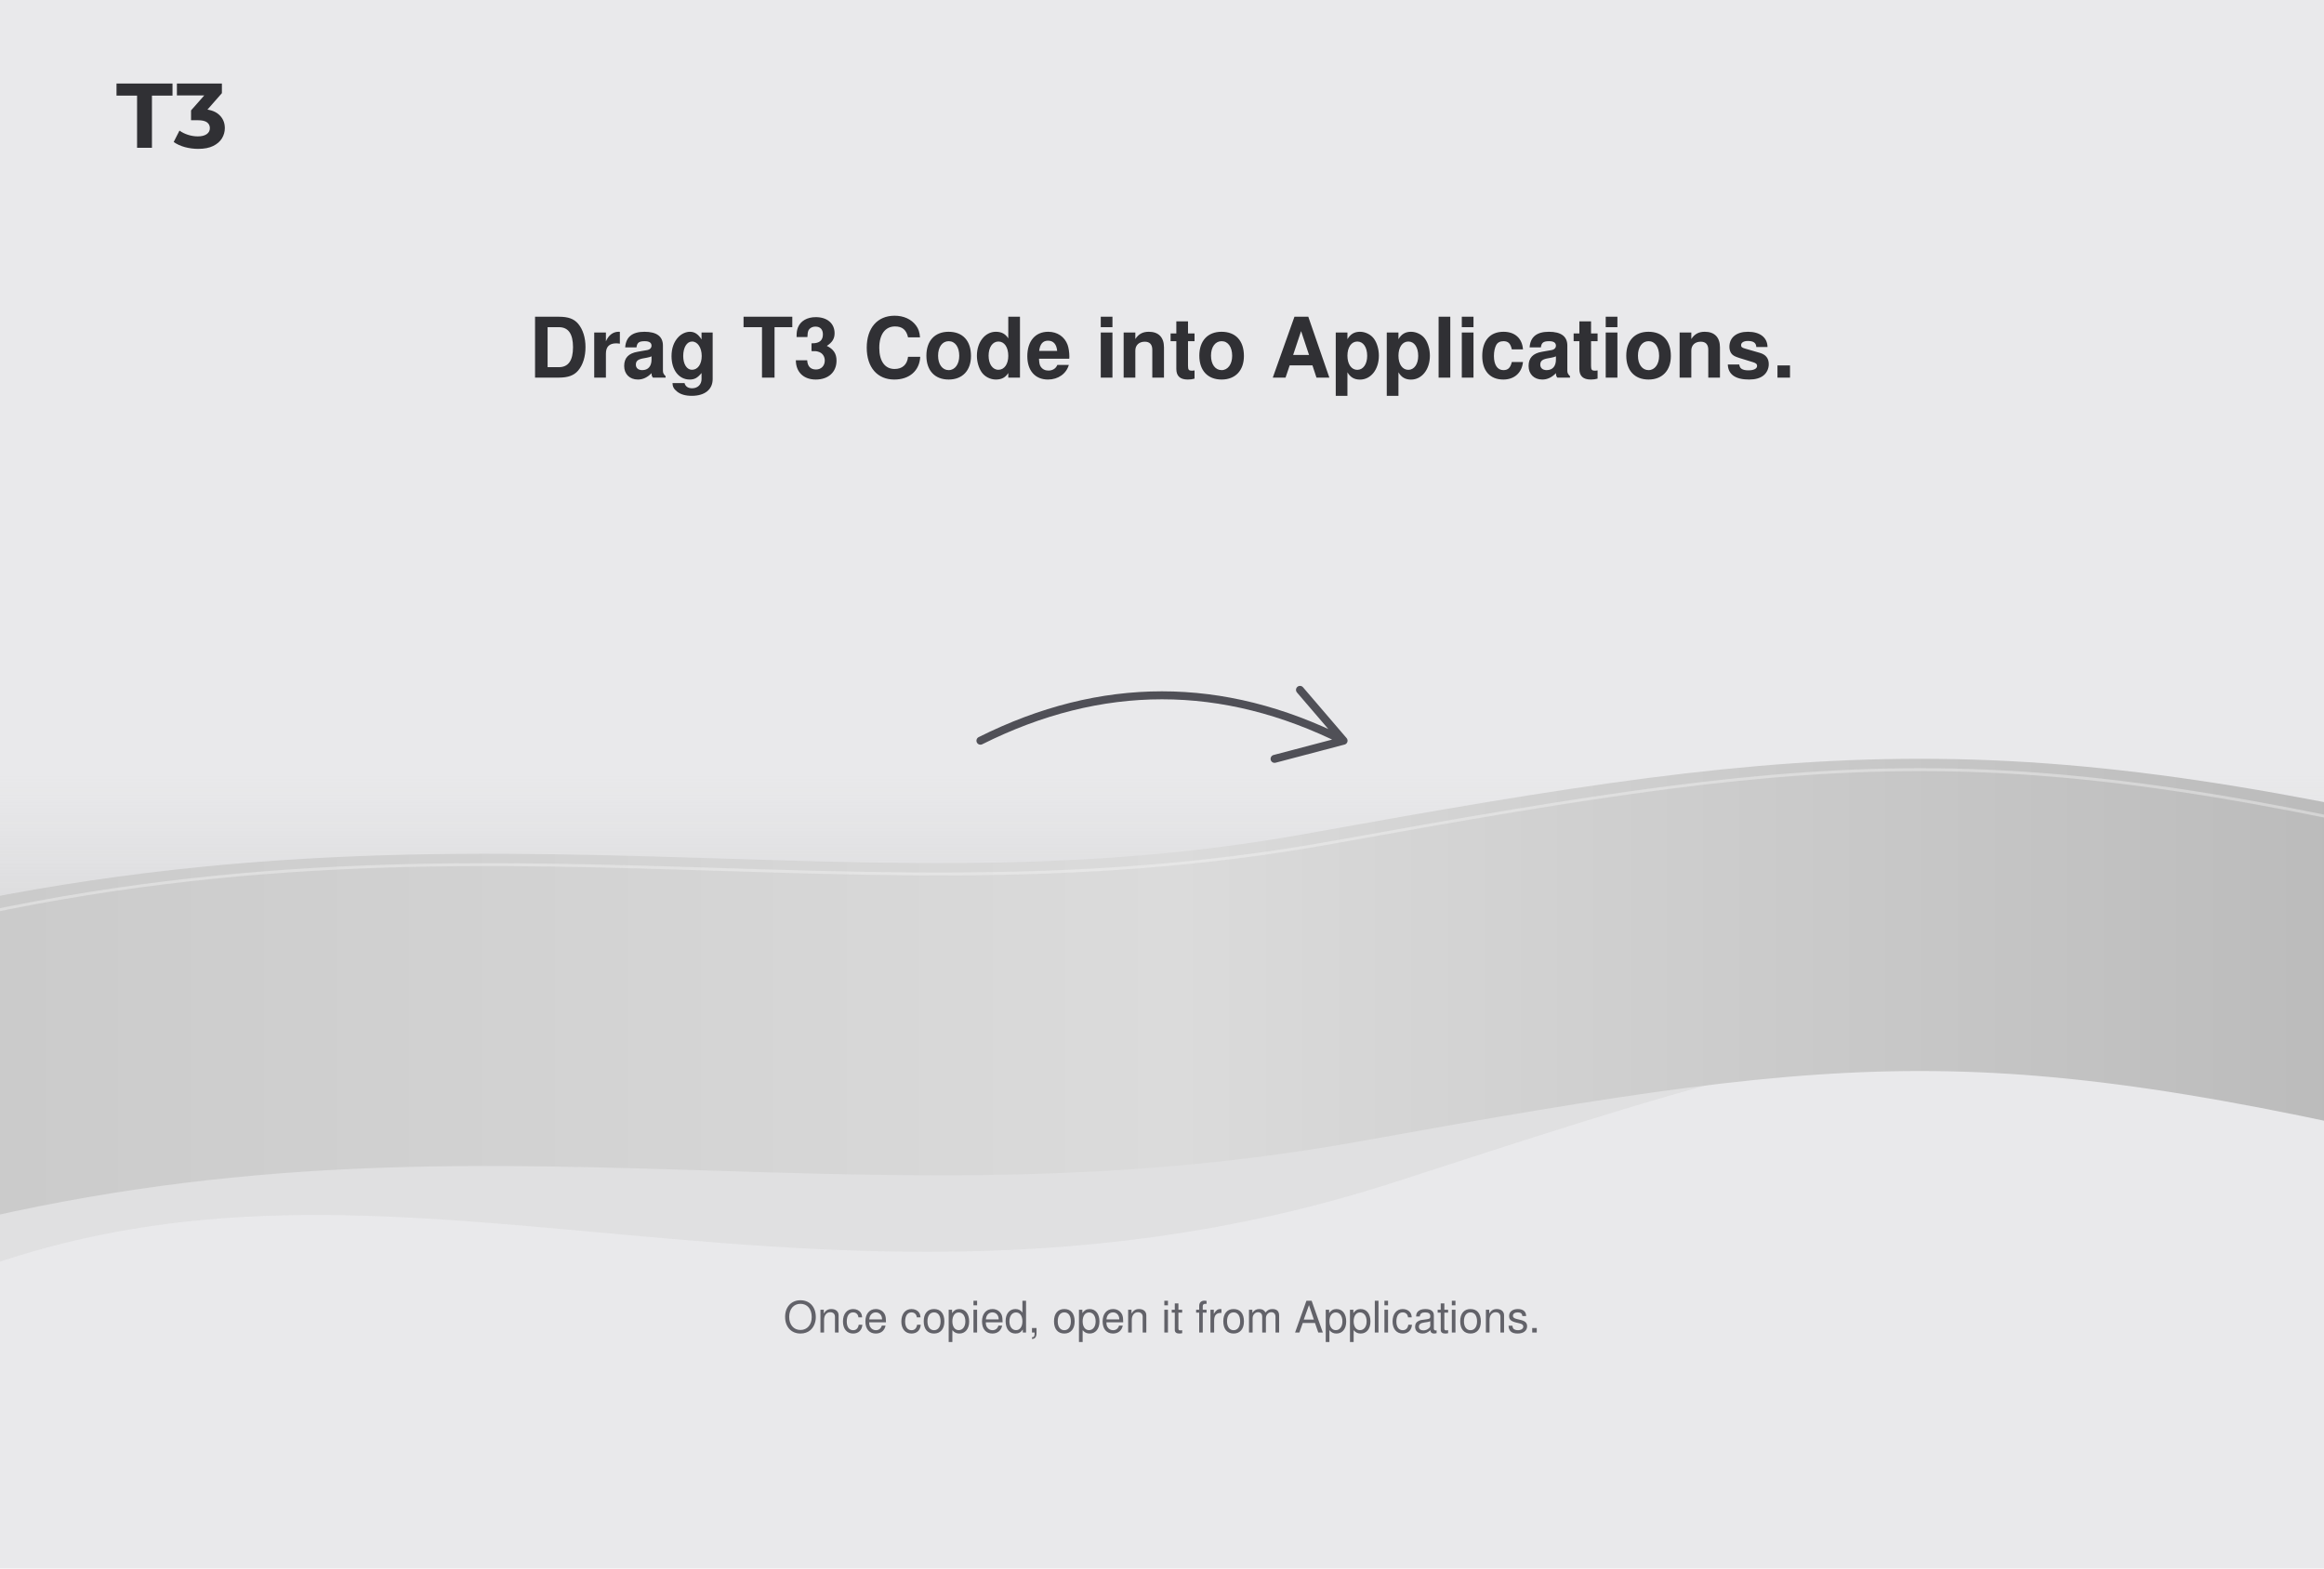
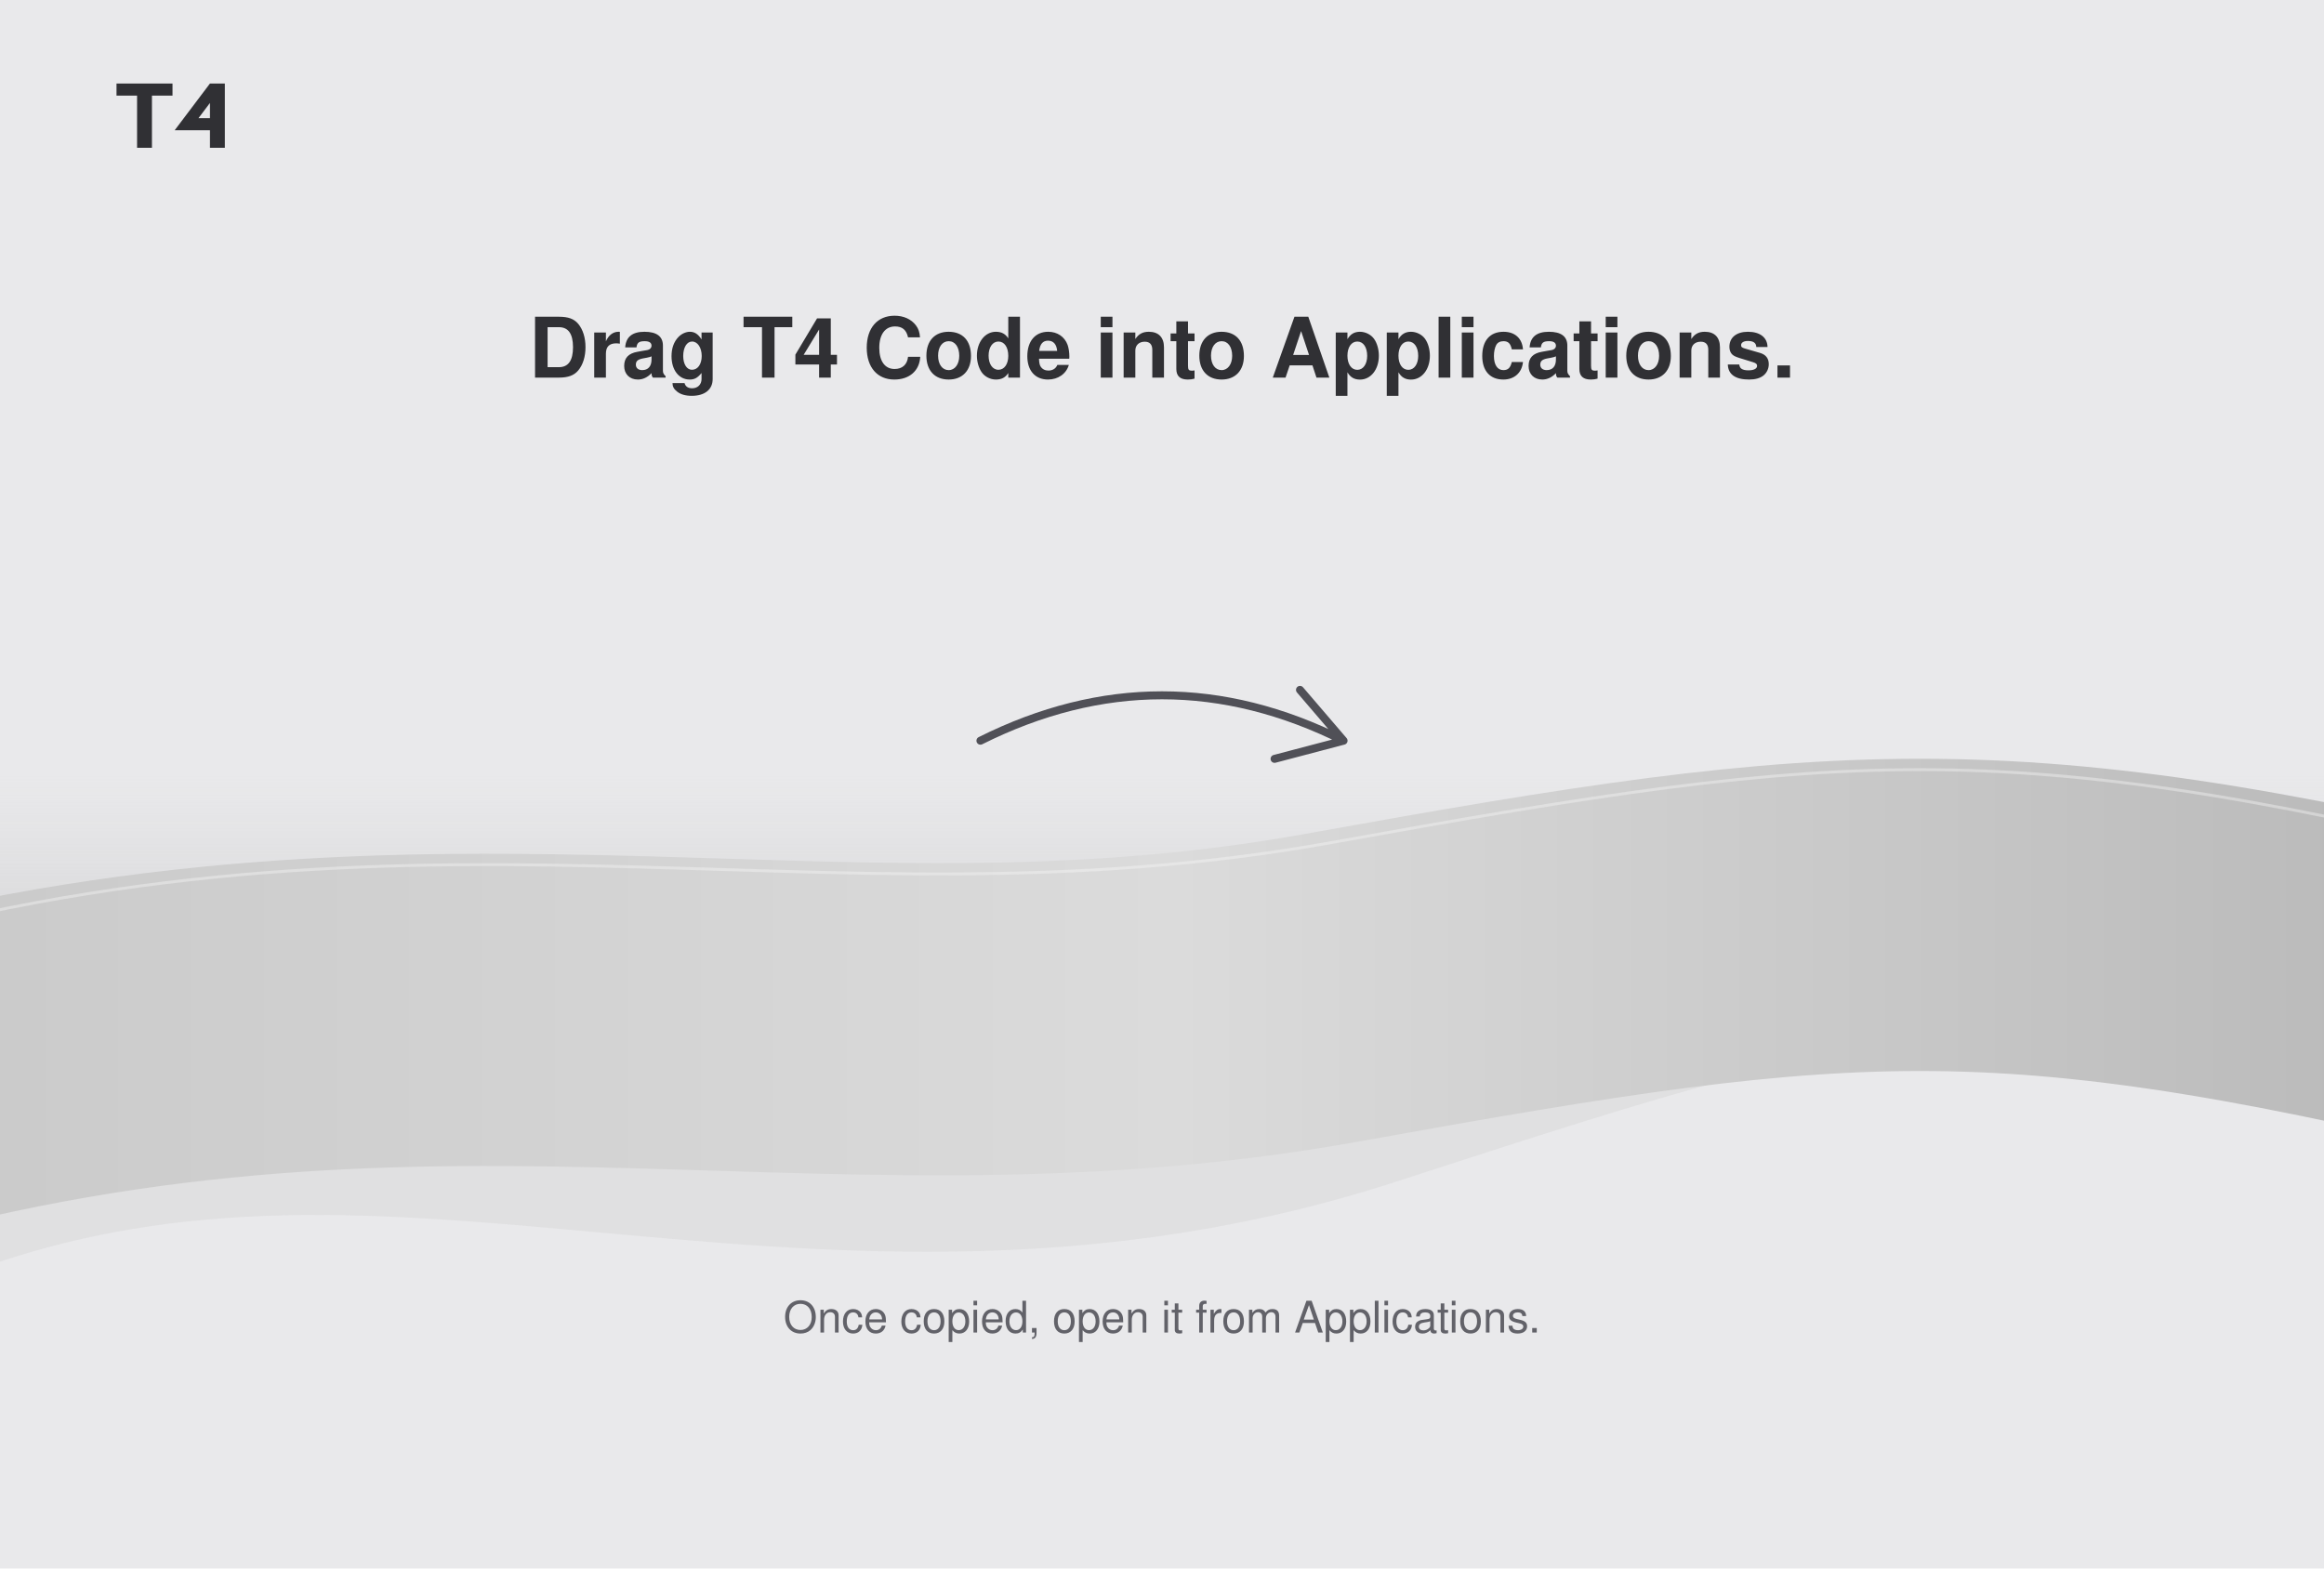
<svg xmlns="http://www.w3.org/2000/svg" width="1280" height="864" viewBox="0 0 640 432">
  <defs>
    <linearGradient id="veil" x1="0" y1="0" x2="0" y2="1">
      <stop stop-color="#B7B7B7" stop-opacity="0" />
      <stop offset=".55" stop-color="#A5A5A5" stop-opacity=".24" />
      <stop offset="1" stop-color="#D1D1D1" stop-opacity=".4" />
    </linearGradient>
    <linearGradient id="silk" x1="0" y1="0" x2="1" y2="0">
      <stop stop-color="#C8C8C8" />
      <stop offset=".5" stop-color="#DBDBDB" />
      <stop offset="1" stop-color="#B5B5B5" />
    </linearGradient>
  </defs>
  <rect width="640" height="432" fill="#E9E9EB" />
  <path d="M-60 293C95 220 214 304 362 256S559 191 707 257" stroke="url(#veil)" stroke-width="146" fill="none" opacity="1" stroke-linecap="round" stroke-linejoin="round" />
  <path d="M-60 306C113 252 223 298 367 272S553 242 707 280" stroke="url(#silk)" stroke-width="86" fill="none" opacity="1" stroke-linecap="round" stroke-linejoin="round" />
  <path d="M-60 266C113 212 223 258 367 232S553 202 707 240" stroke="#F5F5F5" stroke-width="0.8" fill="none" opacity="0.42" stroke-linecap="round" stroke-linejoin="round" />
  <svg x="32" y="23" width="30" height="18" viewBox="15.531 37 94.394 56.96" fill="#303034">
-     <path d="M33.451 93V47.56H15.531V37H64.331V47.56H46.411V93H33.451ZM86.725 93.96C82.832 93.96 78.965 93.453 75.125 92.44C71.285 91.373 68.032 89.88 65.365 87.96L70.405 78.04C72.539 79.587 75.019 80.813 77.845 81.72C80.672 82.627 83.525 83.08 86.405 83.08C89.659 83.08 92.219 82.44 94.085 81.16C95.952 79.88 96.885 78.12 96.885 75.88C96.885 73.747 96.059 72.067 94.405 70.84C92.752 69.613 90.085 69 86.405 69H80.485V60.44L96.085 42.76L97.525 47.4H68.165V37H107.365V45.4L91.845 63.08L85.285 59.32H89.045C95.925 59.32 101.125 60.867 104.645 63.96C108.165 67.053 109.925 71.027 109.925 75.88C109.925 79.027 109.099 81.987 107.445 84.76C105.792 87.48 103.259 89.693 99.845 91.4C96.432 93.107 92.059 93.96 86.725 93.96Z" />
+     <path d="M33.451 93V47.56H15.531V37H64.331V47.56H46.411V93H33.451ZM109.925 37V93H96.965V77.76H66.2L96.965 37ZM96.965 53.931L86.95 67.2H96.965Z" />
  </svg>
-   <text x="320" y="104" fill="#303034" font-family="Helvetica" font-size="23" font-weight="700" text-anchor="middle">Drag T3 Code into Applications.</text>
+   <text x="320" y="104" fill="#303034" font-family="Helvetica" font-size="23" font-weight="700" text-anchor="middle">Drag T4 Code into Applications.</text>
  <path d="M270 204Q320 179 370 204M358 190L370 204L351 209" stroke="#505057" stroke-width="2.2" fill="none" opacity="1" stroke-linecap="round" stroke-linejoin="round" />
  <text x="320" y="367" fill="#626269" font-family="Helvetica" font-size="12" font-weight="400" text-anchor="middle">Once copied, open it from Applications.</text>
</svg>
